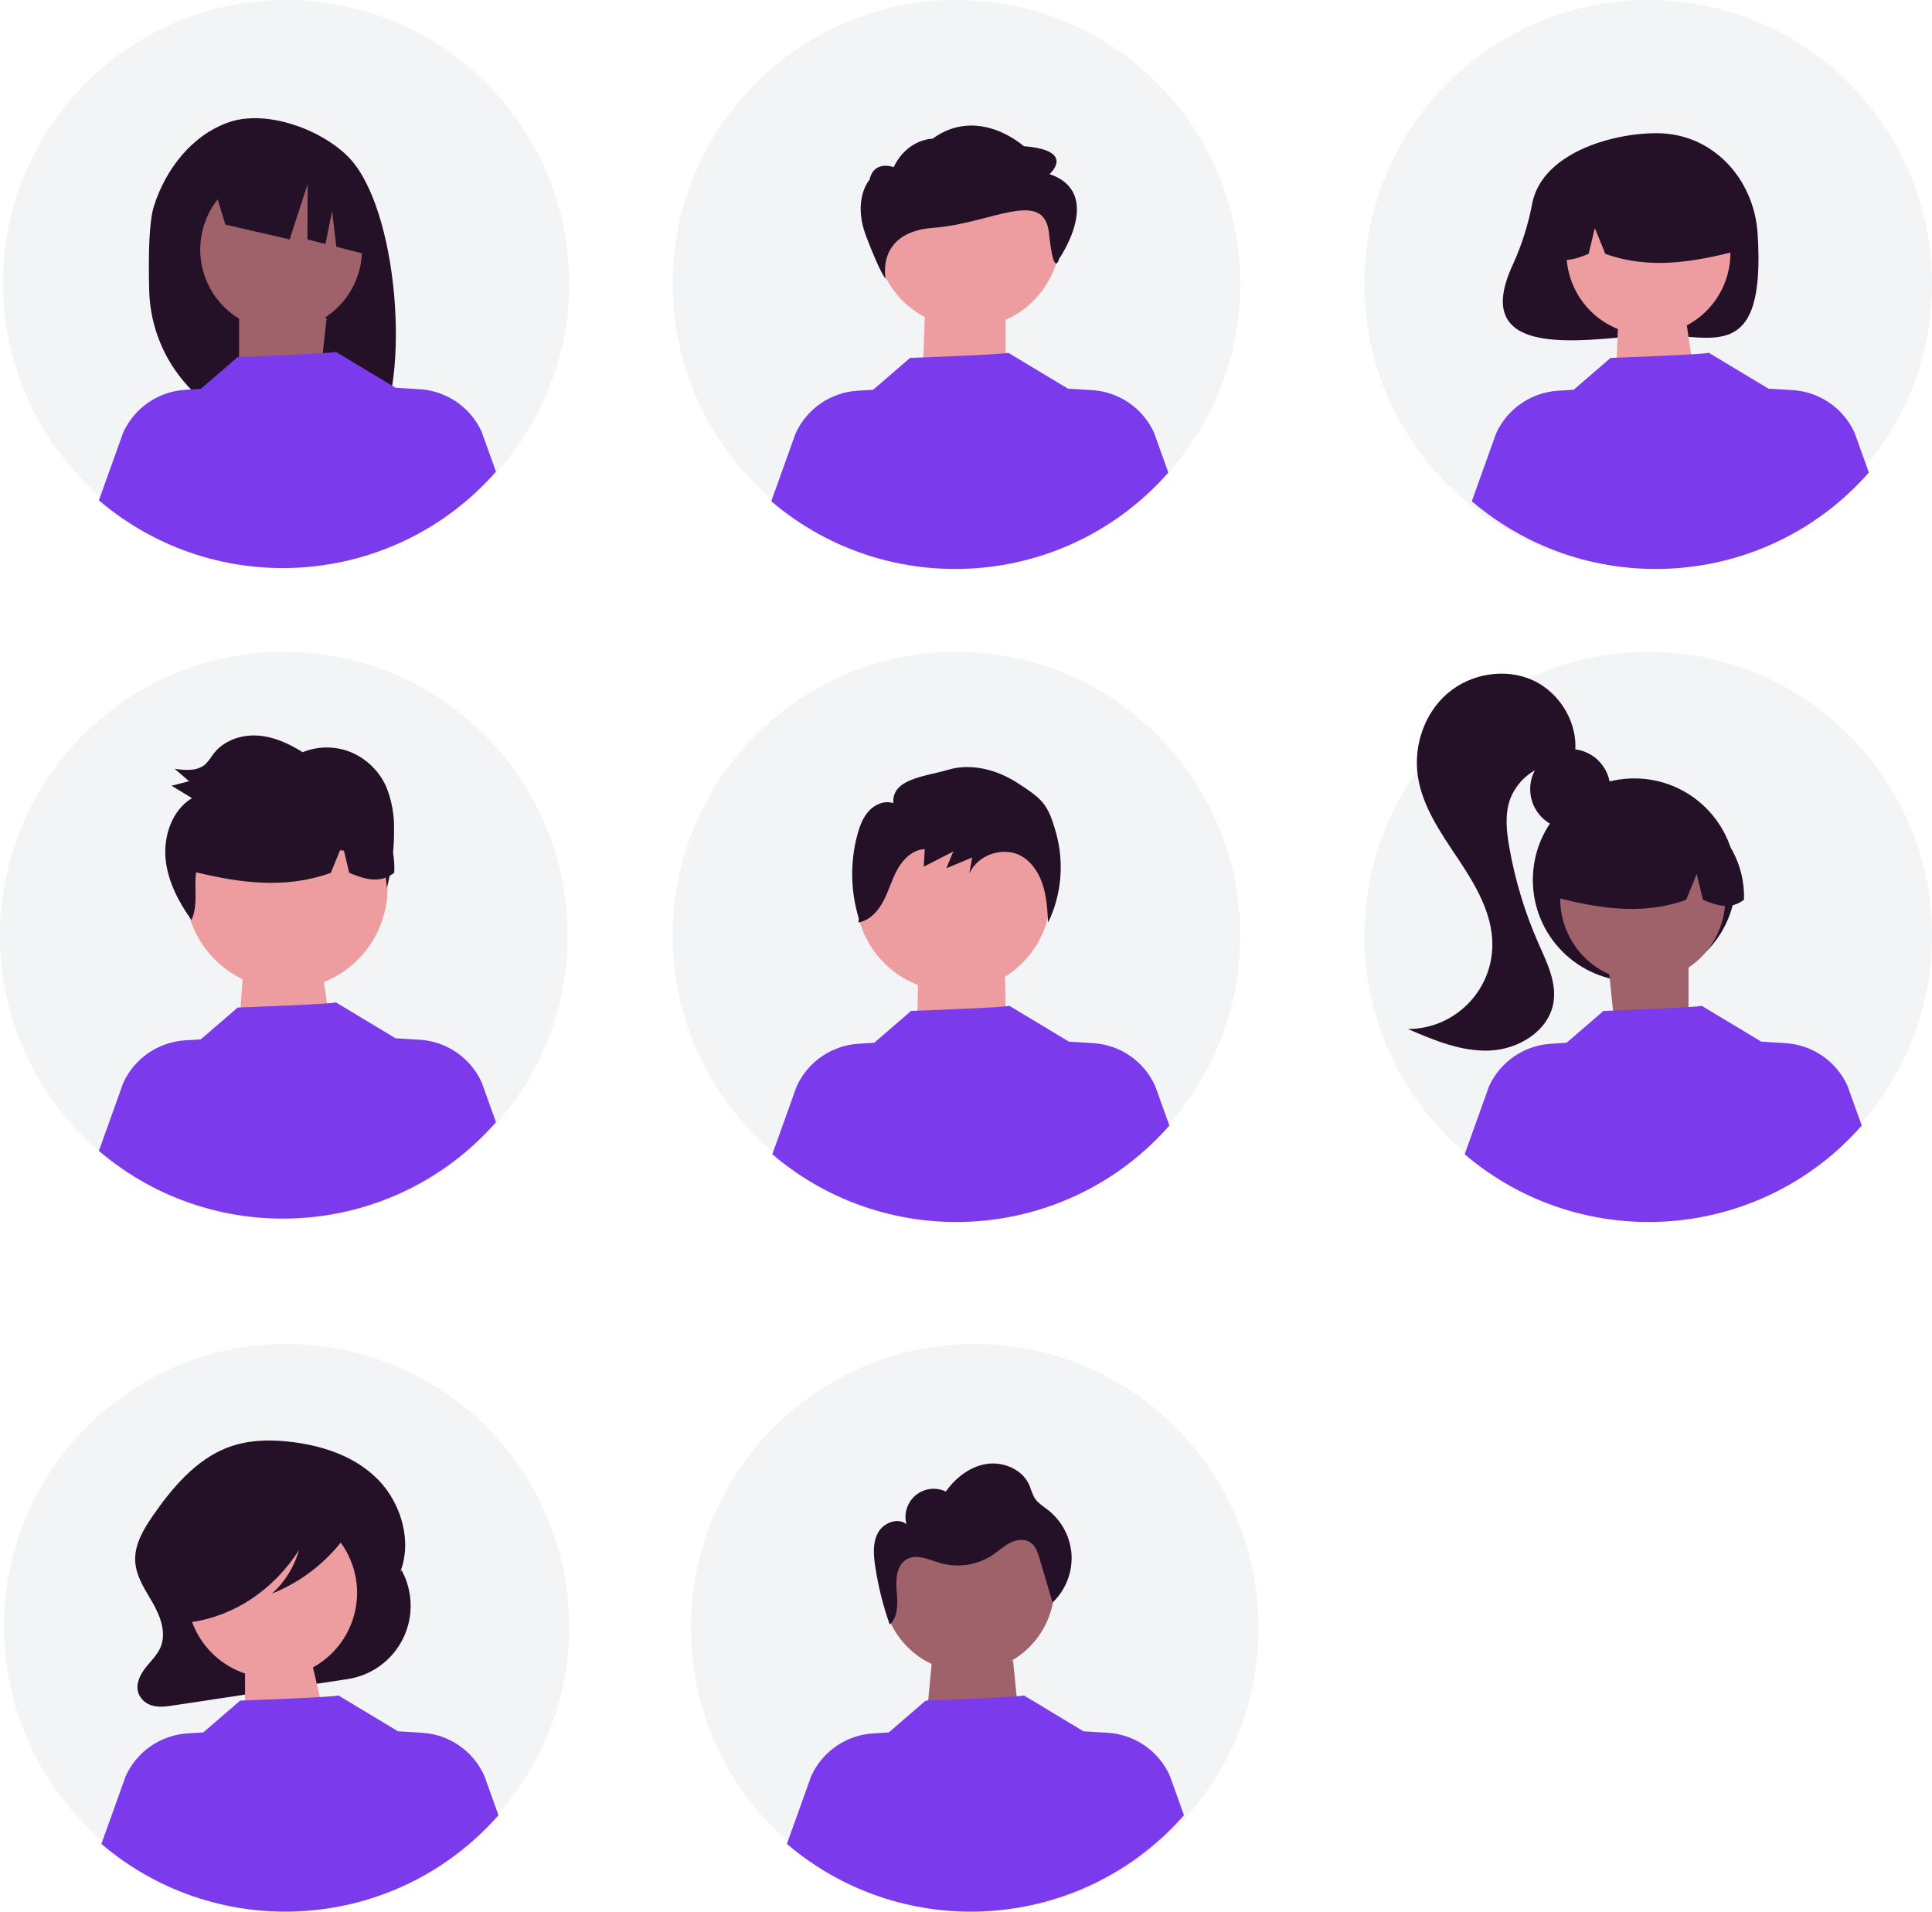
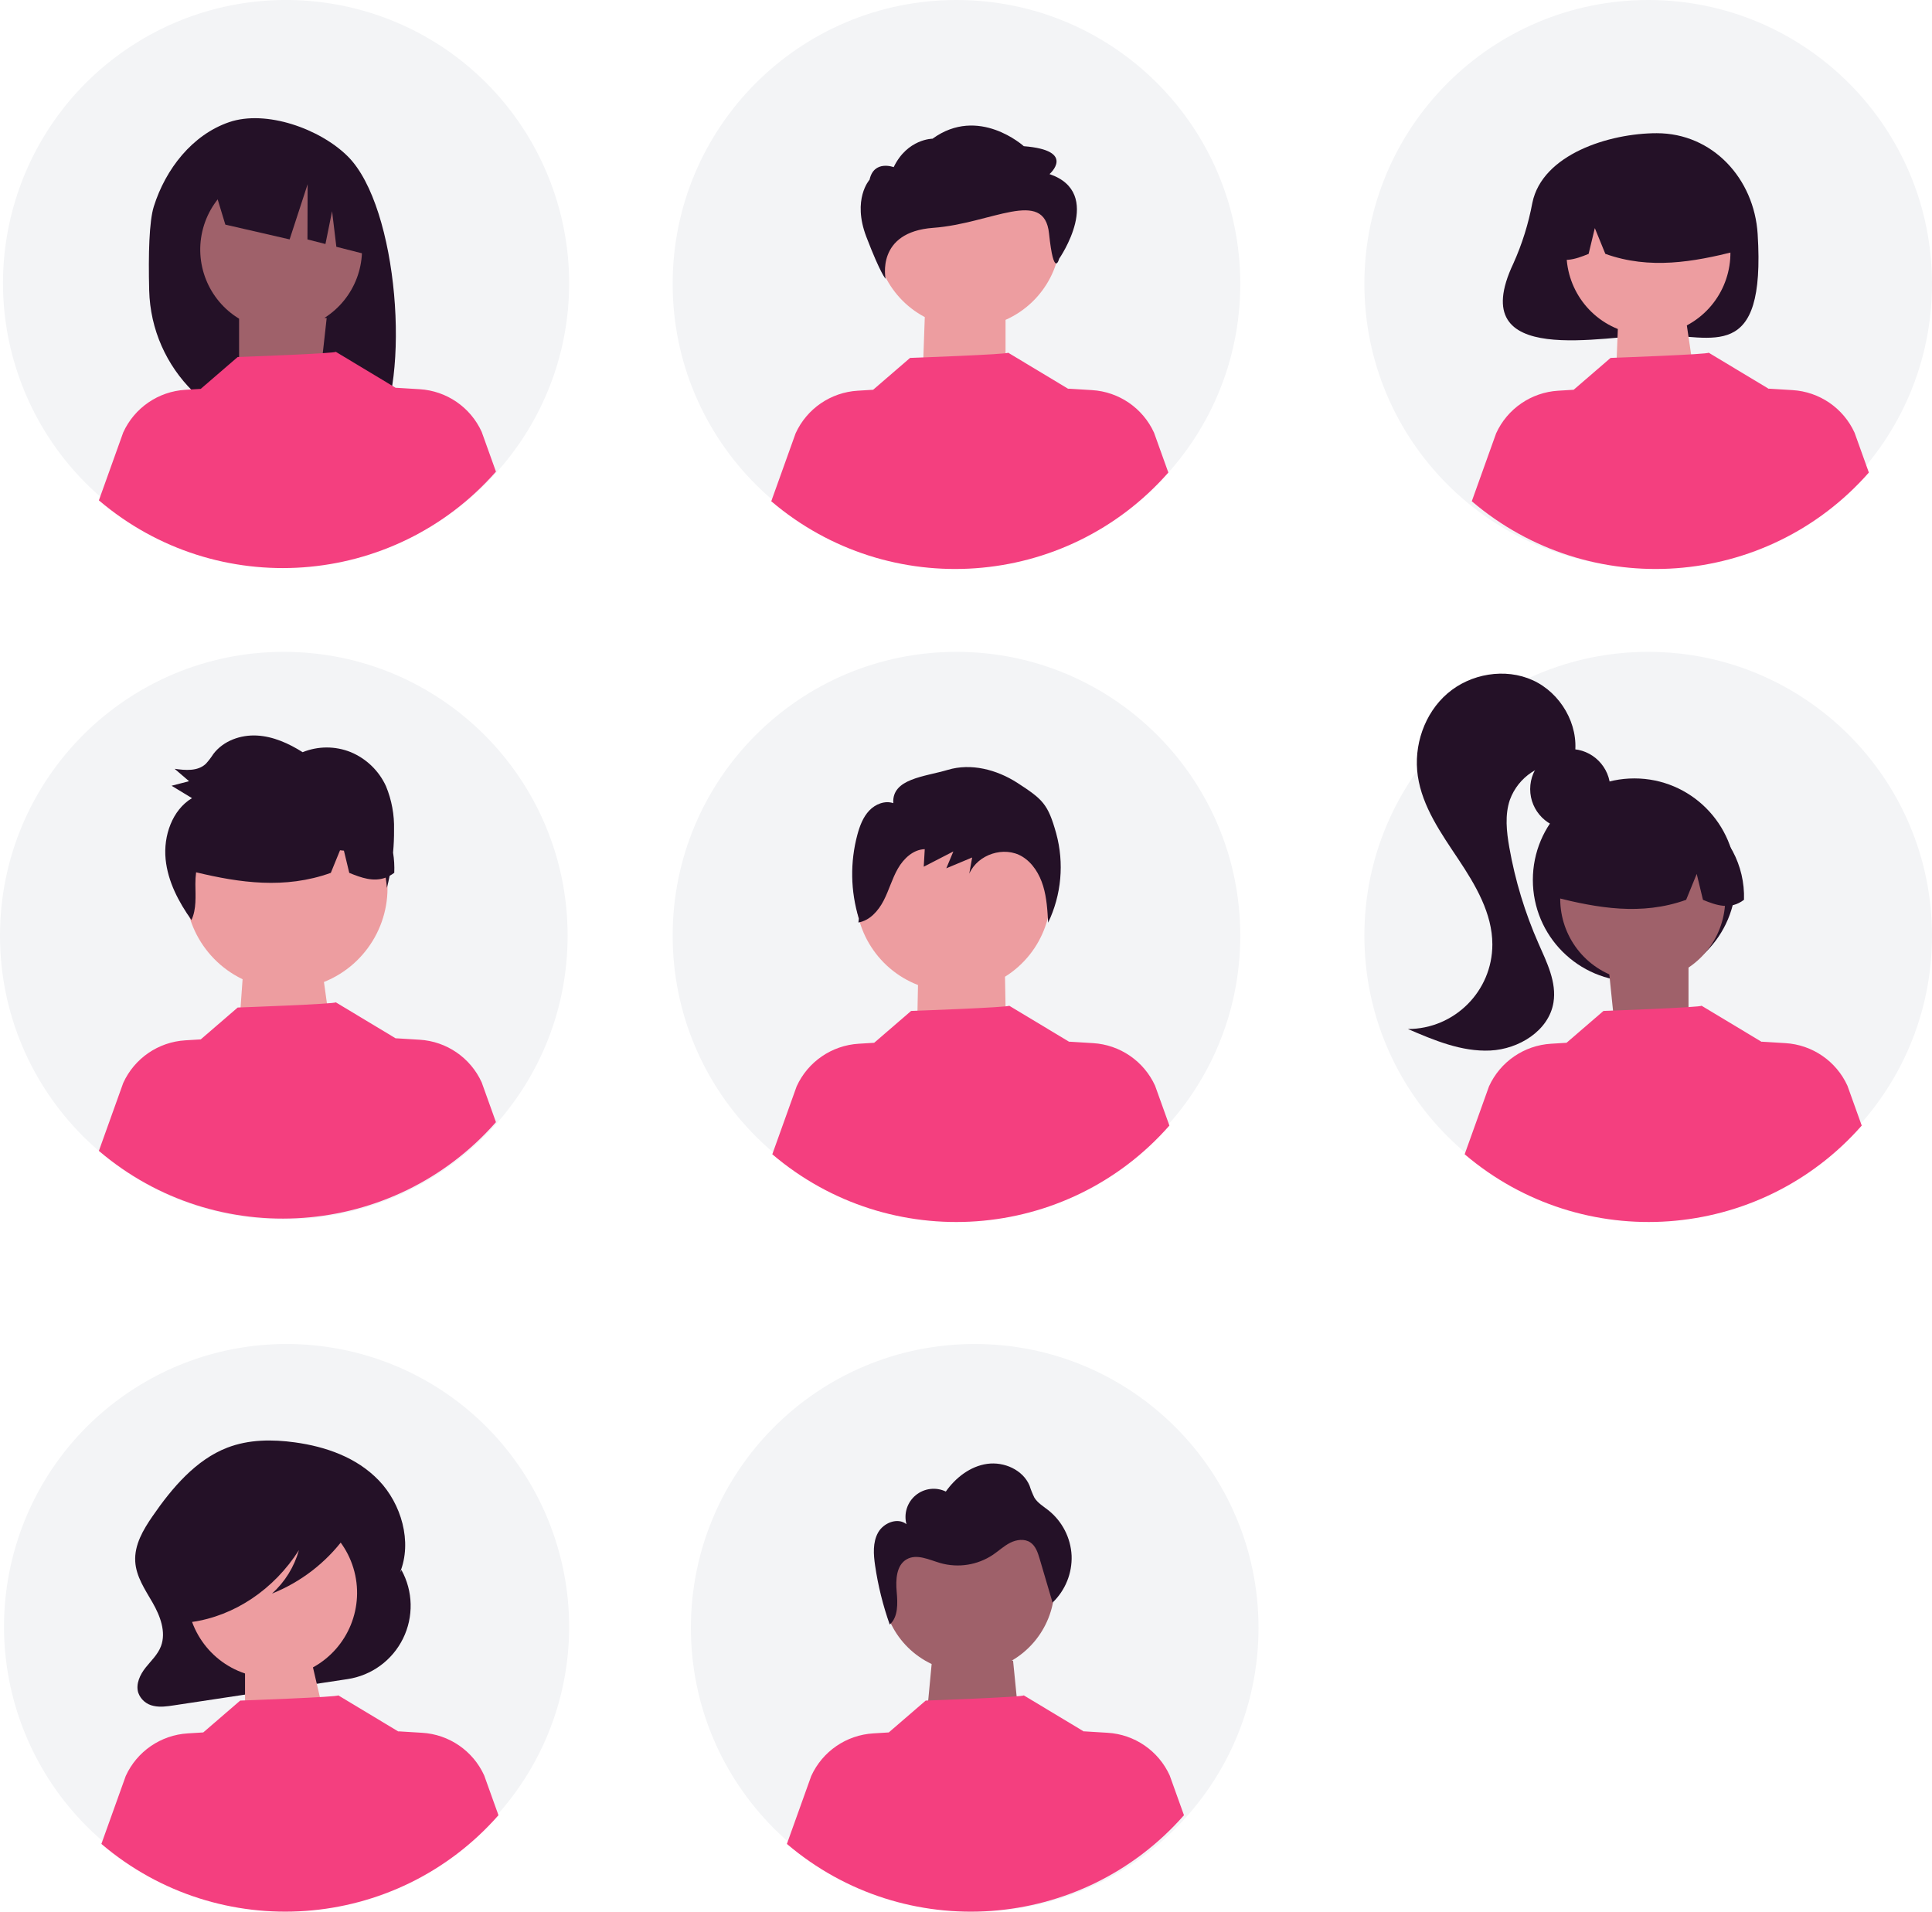
<svg xmlns="http://www.w3.org/2000/svg" width="889.408" height="880" viewBox="0 0 889.408 880">
  <g transform="translate(-571.84 -157.975)">
    <circle cx="130.655" cy="130.655" r="130.655" transform="translate(571.84 458.043)" fill="#f3f4f6" />
    <path d="M473.765,198.861a130.317,130.317,0,1,1-38-92.554,130.655,130.655,0,0,1,38,92.554Z" transform="translate(360.093 90)" fill="#f3f4f6" />
    <circle cx="130.655" cy="130.655" r="130.655" transform="translate(1199.938 458.043)" fill="#f3f4f6" />
    <circle cx="130.655" cy="130.655" r="130.655" transform="translate(881.501 157.975)" fill="#f3f4f6" />
    <path d="M130.655,0A130.655,130.655,0,1,1,0,130.655,130.655,130.655,0,0,1,130.655,0Z" transform="translate(1199.938 157.975)" fill="#f3f4f6" />
    <circle cx="130.655" cy="130.655" r="130.655" transform="translate(881.501 458.043)" fill="#f3f4f6" />
    <path d="M473.765,735.8a130.078,130.078,0,1,1-38.1-92.557,130.655,130.655,0,0,1,38.1,92.557Z" transform="translate(360.093 171.518)" fill="#f3f4f6" />
    <circle cx="130.655" cy="130.655" r="130.655" transform="translate(889.897 776.662)" fill="#f3f4f6" />
    <path d="M273.616,149.869c5.4-17.218,17.688-33.009,34.679-38.83s41.872,3.046,54.646,15.777C386.306,150.1,392.008,230.1,375.955,255.383c-3.193-.169-14.211-.294-17.443-.415l-4.572-15.237v15.087q-7.723-.239-15.567-.33a67.748,67.748,0,0,1-66.887-66.076C271.068,171.644,271.487,156.654,273.616,149.869Z" transform="translate(369.03 103.169)" fill="#241127" />
    <path d="M17.872,97.439V69.049A37.238,37.238,0,1,1,57.15,68.7l1.05.061L55.008,97.439Z" transform="translate(664.031 235.627)" fill="#9f616a" />
    <path d="M296.311,136.163,339.184,114.7h0a53.888,53.888,0,0,1,31.562,44.647l1.069,12.8-17.953-4.57L351.895,151.2,348.846,166.3l-8.285-2.108.079-25.411-8.29,25.393-29.592-6.8Z" transform="translate(372.819 104.001)" fill="#241127" />
    <circle cx="18.446" cy="18.446" r="18.446" transform="translate(1276.268 502.779)" fill="#241127" />
    <circle cx="46.731" cy="46.731" r="46.731" transform="translate(1277.498 516.305)" fill="#241127" />
    <path d="M24.849,94.884,22.577,72.7a37.982,37.982,0,1,1,36.457-3.122V94.884Z" transform="translate(1290.122 533.806)" fill="#9f616a" />
    <path d="M623.407,394.487a43.5,43.5,0,0,0-66.132,37.962c19.35,4.858,39.678,8.576,60.313,1.162l4.873-11.927,2.873,11.935c6.284,2.569,12.584,4.742,18.885-.025a44.414,44.414,0,0,0-20.811-39.108Z" transform="translate(730.477 138.585)" fill="#241127" />
    <path d="M555.99,340.292c-12.756-5.849-28.76-3.1-39.381,6.067s-15.67,24.1-13.62,37.979c2.092,14.162,10.7,26.357,18.637,38.271s15.689,24.969,15.68,39.285a38.942,38.942,0,0,1-38.865,38.918c12.1,5.21,24.731,10.521,37.892,9.9s26.954-9.078,29.1-22.077c1.547-9.366-3.048-18.5-6.881-27.184a192.288,192.288,0,0,1-13.439-44.238c-1.28-7.27-2.114-14.914.257-21.9a25.722,25.722,0,0,1,25.553-16.879l4.348-3.912C577.206,360.62,568.745,346.14,555.99,340.292Z" transform="translate(721.55 130.858)" fill="#241127" />
    <path d="M826.114,141.266a122.756,122.756,0,0,1-8.759,27.955c-23.048,48.757,42.588,32.865,66.044,32.865,25.646,0,50.183,13.486,46.435-46.436-1.6-25.6-20.79-46.436-46.435-46.436C861.494,109.215,830.694,118.951,826.114,141.266Z" transform="translate(451.156 110.079)" fill="#241127" />
    <path d="M23.646,72.752a37.737,37.737,0,1,1,31.76-1.669l4.767,32.358L22.38,104.608Z" transform="translate(1292.98 236.68)" fill="#ed9da0" />
    <path d="M851.2,124.513a43.223,43.223,0,0,1,65.715,37.722c-19.228,4.827-39.427,8.522-59.932,1.155l-4.842-11.851-2.855,11.86c-6.244,2.552-12.5,4.712-18.766-.025a44.133,44.133,0,0,1,20.68-38.861Z" transform="translate(453.884 111.442)" fill="#241127" />
    <path d="M24.316,117.269l2.061-28.762a46.543,46.543,0,1,1,37.452,1.269l3.845,27.493Z" transform="translate(657.141 520.245)" fill="#ed9da0" />
    <path d="M20.119,102.672l2.57-27.192a39.636,39.636,0,1,1,36.871-1.566l.618.038,2.87,28.72Z" transform="translate(978.04 848.505)" fill="#9f616a" />
    <path d="M22.691,80.281A42.6,42.6,0,1,1,59.87,81.567v25.964l-38.175.985Z" transform="translate(974.878 223.655)" fill="#ed9da0" />
    <path d="M642.787,134.5s12.567-10.91-11.838-12.838c0,0-20.8-18.873-42.011-3.45,0,0-11.567,0-17.892,13.089,0,0-9.1-3.45-11.1,5.783,0,0-8.131,8.983-1.474,26.333s8.868,19.278,8.868,19.278-4.671-21.531,21.954-23.459,51.051-18.607,53.27,2.6,4.658,11.626,4.658,11.626S668.3,143.179,642.787,134.5Z" transform="translate(412.206 103.615)" fill="#241127" />
    <path d="M28.713,86.867a44.947,44.947,0,1,1,40.05-3.811l.545,29.361-41.119.551Z" transform="translate(965.734 524.547)" fill="#ed9da0" />
    <path d="M388.44,699.292h0l-.647,1.165c5.754-14.181.522-31.656-9.743-42.349s-24.535-15.582-38.586-17.521c-10.431-1.44-21.258-1.4-31.177,2.423-14.363,5.533-25.337,18.342-34.5,31.666-4.191,6.094-8.311,13.042-7.894,20.66.388,7.069,4.584,13.068,8.02,19.065s6.306,13.438,3.84,19.984c-1.47,3.9-4.576,6.71-7.1,9.9s-4.593,7.5-3.376,11.508a9.389,9.389,0,0,0,6.995,6.079c3.047.71,6.207.246,9.293-.22l80.092-12.1a34.134,34.134,0,0,0,24.777-50.26Z" transform="translate(368.199 181.371)" fill="#241127" />
    <path d="M26.739,95.029V76.306a39.163,39.163,0,1,1,31.273-2.814l5.022,21.538Z" transform="translate(657.901 852.037)" fill="#ed9da0" />
-     <path d="M435.16,800.757a130.609,130.609,0,0,1-182.795,13.211l11.207-31.27a33.627,33.627,0,0,1,28.563-19.615l7.129-.438,17-14.662s45.805-1.635,45.126-2.419l27.746,16.689-.023-.115,10.907.668a33.613,33.613,0,0,1,28.564,19.615Z" transform="translate(366.15 192.827)" fill="#7c3aed" />
-     <path d="M709.16,800.757a130.61,130.61,0,0,1-182.8,13.211l11.207-31.27a33.627,33.627,0,0,1,28.564-19.615l7.129-.438,17-14.662s45.805-1.635,45.126-2.419l27.746,16.689-.023-.115,10.907.668a33.613,33.613,0,0,1,28.563,19.615Z" transform="translate(407.731 192.827)" fill="#7c3aed" />
+     <path d="M435.16,800.757a130.609,130.609,0,0,1-182.795,13.211l11.207-31.27a33.627,33.627,0,0,1,28.563-19.615l7.129-.438,17-14.662s45.805-1.635,45.126-2.419l27.746,16.689-.023-.115,10.907.668a33.613,33.613,0,0,1,28.564,19.615Z" transform="translate(366.15 192.827)" fill="#f43f7f" />
+     <path d="M709.16,800.757a130.61,130.61,0,0,1-182.8,13.211l11.207-31.27a33.627,33.627,0,0,1,28.564-19.615l7.129-.438,17-14.662s45.805-1.635,45.126-2.419l27.746,16.689-.023-.115,10.907.668a33.613,33.613,0,0,1,28.563,19.615Z" transform="translate(407.731 192.827)" fill="#f43f7f" />
    <path d="M364.657,670.662c-1.011-5.347-6.465-7.793-11.138-8.978a107.287,107.287,0,0,0-41.5-2.279c-10.1,1.44-20.434,4.615-27.761,12.5a37.336,37.336,0,0,0-9.441,24.045,28.634,28.634,0,0,0,3.427,15.276c2.637,4.462,7.13,7.7,11.77,7.586l.47,1.634c19.66-2.739,37.923-14.972,49.425-33.106a42.413,42.413,0,0,1-12.391,20.018,77.207,77.207,0,0,0,33.329-25.686C363.168,678.581,365.426,674.731,364.657,670.662Z" transform="translate(369.55 184.2)" fill="#241127" />
-     <path d="M434.16,523.757a130.609,130.609,0,0,1-182.795,13.211l11.207-31.27a33.627,33.627,0,0,1,28.563-19.614l7.129-.438,17-14.662s45.805-1.636,45.126-2.419l27.746,16.689-.023-.115,10.907.668a33.613,33.613,0,0,1,28.564,19.614Z" transform="translate(365.998 150.791)" fill="#7c3aed" />
-     <path d="M703.91,525.117a130.609,130.609,0,0,1-182.795,13.211l11.206-31.27a33.627,33.627,0,0,1,28.564-19.614l7.129-.438,17-14.662s45.805-1.636,45.126-2.419l27.746,16.689-.023-.115,10.907.668a33.613,33.613,0,0,1,28.563,19.614Z" transform="translate(724.991 150.998)" fill="#7c3aed" />
-     <path d="M983.91,525.117a130.609,130.609,0,0,1-182.8,13.211l11.207-31.27a33.627,33.627,0,0,1,28.563-19.614l7.129-.438,17-14.662s45.805-1.636,45.126-2.419l27.746,16.689-.023-.115,10.907.668a33.613,33.613,0,0,1,28.563,19.614Z" transform="translate(126.266 150.998)" fill="#7c3aed" />
-     <path d="M434.16,263.757a130.609,130.609,0,0,1-182.795,13.211l11.207-31.27a33.627,33.627,0,0,1,28.563-19.614l7.129-.438,17-14.662s45.805-1.635,45.126-2.419l27.746,16.689-.023-.115,10.907.668a33.613,33.613,0,0,1,28.564,19.614Z" transform="translate(365.998 111.335)" fill="#7c3aed" />
-     <path d="M702.91,264.117a130.609,130.609,0,0,1-182.795,13.211l11.207-31.27a33.627,33.627,0,0,1,28.563-19.614l7.129-.438,17-14.662s45.805-1.636,45.126-2.419l27.746,16.689-.023-.115,10.907.668a33.613,33.613,0,0,1,28.564,19.614Z" transform="translate(406.782 111.39)" fill="#7c3aed" />
-     <path d="M982.91,264.117a130.609,130.609,0,0,1-182.795,13.211l11.206-31.27a33.627,33.627,0,0,1,28.563-19.614l7.129-.438,17-14.662s45.805-1.636,45.126-2.419l27.746,16.689-.023-.115,10.907.668a33.613,33.613,0,0,1,28.563,19.614Z" transform="translate(449.273 111.39)" fill="#7c3aed" />
+     <path d="M434.16,523.757a130.609,130.609,0,0,1-182.795,13.211l11.207-31.27a33.627,33.627,0,0,1,28.563-19.614l7.129-.438,17-14.662s45.805-1.636,45.126-2.419l27.746,16.689-.023-.115,10.907.668a33.613,33.613,0,0,1,28.564,19.614Z" transform="translate(365.998 150.791)" fill="#f43f7f" />
+     <path d="M703.91,525.117a130.609,130.609,0,0,1-182.795,13.211l11.206-31.27a33.627,33.627,0,0,1,28.564-19.614l7.129-.438,17-14.662s45.805-1.636,45.126-2.419l27.746,16.689-.023-.115,10.907.668a33.613,33.613,0,0,1,28.563,19.614Z" transform="translate(724.991 150.998)" fill="#f43f7f" />
+     <path d="M983.91,525.117a130.609,130.609,0,0,1-182.8,13.211l11.207-31.27a33.627,33.627,0,0,1,28.563-19.614l7.129-.438,17-14.662s45.805-1.636,45.126-2.419l27.746,16.689-.023-.115,10.907.668a33.613,33.613,0,0,1,28.563,19.614Z" transform="translate(126.266 150.998)" fill="#f43f7f" />
+     <path d="M434.16,263.757a130.609,130.609,0,0,1-182.795,13.211l11.207-31.27a33.627,33.627,0,0,1,28.563-19.614l7.129-.438,17-14.662s45.805-1.635,45.126-2.419l27.746,16.689-.023-.115,10.907.668a33.613,33.613,0,0,1,28.564,19.614Z" transform="translate(365.998 111.335)" fill="#f43f7f" />
+     <path d="M702.91,264.117a130.609,130.609,0,0,1-182.795,13.211l11.207-31.27a33.627,33.627,0,0,1,28.563-19.614l7.129-.438,17-14.662s45.805-1.636,45.126-2.419l27.746,16.689-.023-.115,10.907.668a33.613,33.613,0,0,1,28.564,19.614Z" transform="translate(406.782 111.39)" fill="#f43f7f" />
+     <path d="M982.91,264.117a130.609,130.609,0,0,1-182.795,13.211l11.206-31.27a33.627,33.627,0,0,1,28.563-19.614l7.129-.438,17-14.662s45.805-1.636,45.126-2.419l27.746,16.689-.023-.115,10.907.668a33.613,33.613,0,0,1,28.563,19.614Z" transform="translate(449.273 111.39)" fill="#f43f7f" />
    <path d="M928.021,403.26c-3.8-13.592-6.139-15.65-17.978-23.332-9.435-6.035-21.208-9.116-31.9-5.924s-25.824,4-25.125,15.333c-3.858-1.313-8.245.434-11.069,3.418s-4.343,7-5.431,11a69.9,69.9,0,0,0,.656,38.708l-.212,1.806c5.215-.863,9.17-5.337,11.63-10.1s3.875-10.056,6.541-14.706,7.093-8.8,12.374-8.944l-.465,8.073,13.631-7.023-3.242,7.756,11.9-4.975-1.331,7.458c3.935-8.957,16.105-12.892,24.384-7.884,4.808,2.909,7.962,8.092,9.622,13.535s1.987,11.2,2.3,16.893A59.075,59.075,0,0,0,928.021,403.26Z" transform="translate(130.048 138.357)" fill="#241127" />
    <path d="M567.754,711.934c-.078-.217-.149-.436-.226-.653-.153.134-.3.273-.464.4Z" transform="translate(413.907 187.624)" fill="#241127" />
    <path d="M652.152,689.278a28.5,28.5,0,0,0-10.641-20.8c-2.31-1.827-4.982-3.37-6.512-5.887a40.271,40.271,0,0,1-2.212-5.516c-3.043-7.243-11.715-11.092-19.494-10s-14.511,6.329-19.045,12.744a12.963,12.963,0,0,0-18.128,15.026c-4.028-3.245-10.544-.649-13.059,3.871s-2.116,10.052-1.368,15.171a143.349,143.349,0,0,0,6.736,27.159c3.922-3.454,3.681-9.744,3.2-15.061-.5-5.524-.2-12.268,4.631-14.994,4.667-2.634,10.331.258,15.477,1.753a29.251,29.251,0,0,0,24.2-3.806c2.681-1.814,5.067-4.085,7.957-5.543s6.567-1.964,9.257-.165c2.457,1.643,3.456,4.708,4.292,7.543l5.944,20.157a28.5,28.5,0,0,0,8.767-21.656Z" transform="translate(413.006 184.764)" fill="#241127" />
    <path d="M382.765,405.14a103,103,0,0,0,.448-10.455,49.211,49.211,0,0,0-3.712-20.15,30.963,30.963,0,0,0-16.2-15.651,29.56,29.56,0,0,0-22.163.019c-6.415-4.053-13.543-7.266-21.05-7.664s-15.443,2.387-20.069,8.517a32.758,32.758,0,0,1-3.506,4.555c-3.719,3.444-9.37,2.947-14.312,2.243l6.652,5.7-8.051,2.1,9.394,5.7c-9.091,5.457-13.223,17.367-12.132,28.184,1.033,10.241,5.977,19.606,11.887,27.929,2.358-4.975,1.85-10.929,1.811-16.533a37.41,37.41,0,0,1,.332-5.436c19.974,4.788,40.845,7.861,62.011.256l4.247-10.4c.6.061,1.192.119,1.788.182l2.461,10.223c5.579,2.28,11.17,4.273,16.763,2.179.272,1.579.436,3.19.562,4.739.48-1.853.9-3.719,1.272-5.593a16.538,16.538,0,0,0,2.118-1.353,45.507,45.507,0,0,0-.55-9.3Z" transform="translate(370.024 145.329)" fill="#241127" />
  </g>
</svg>
